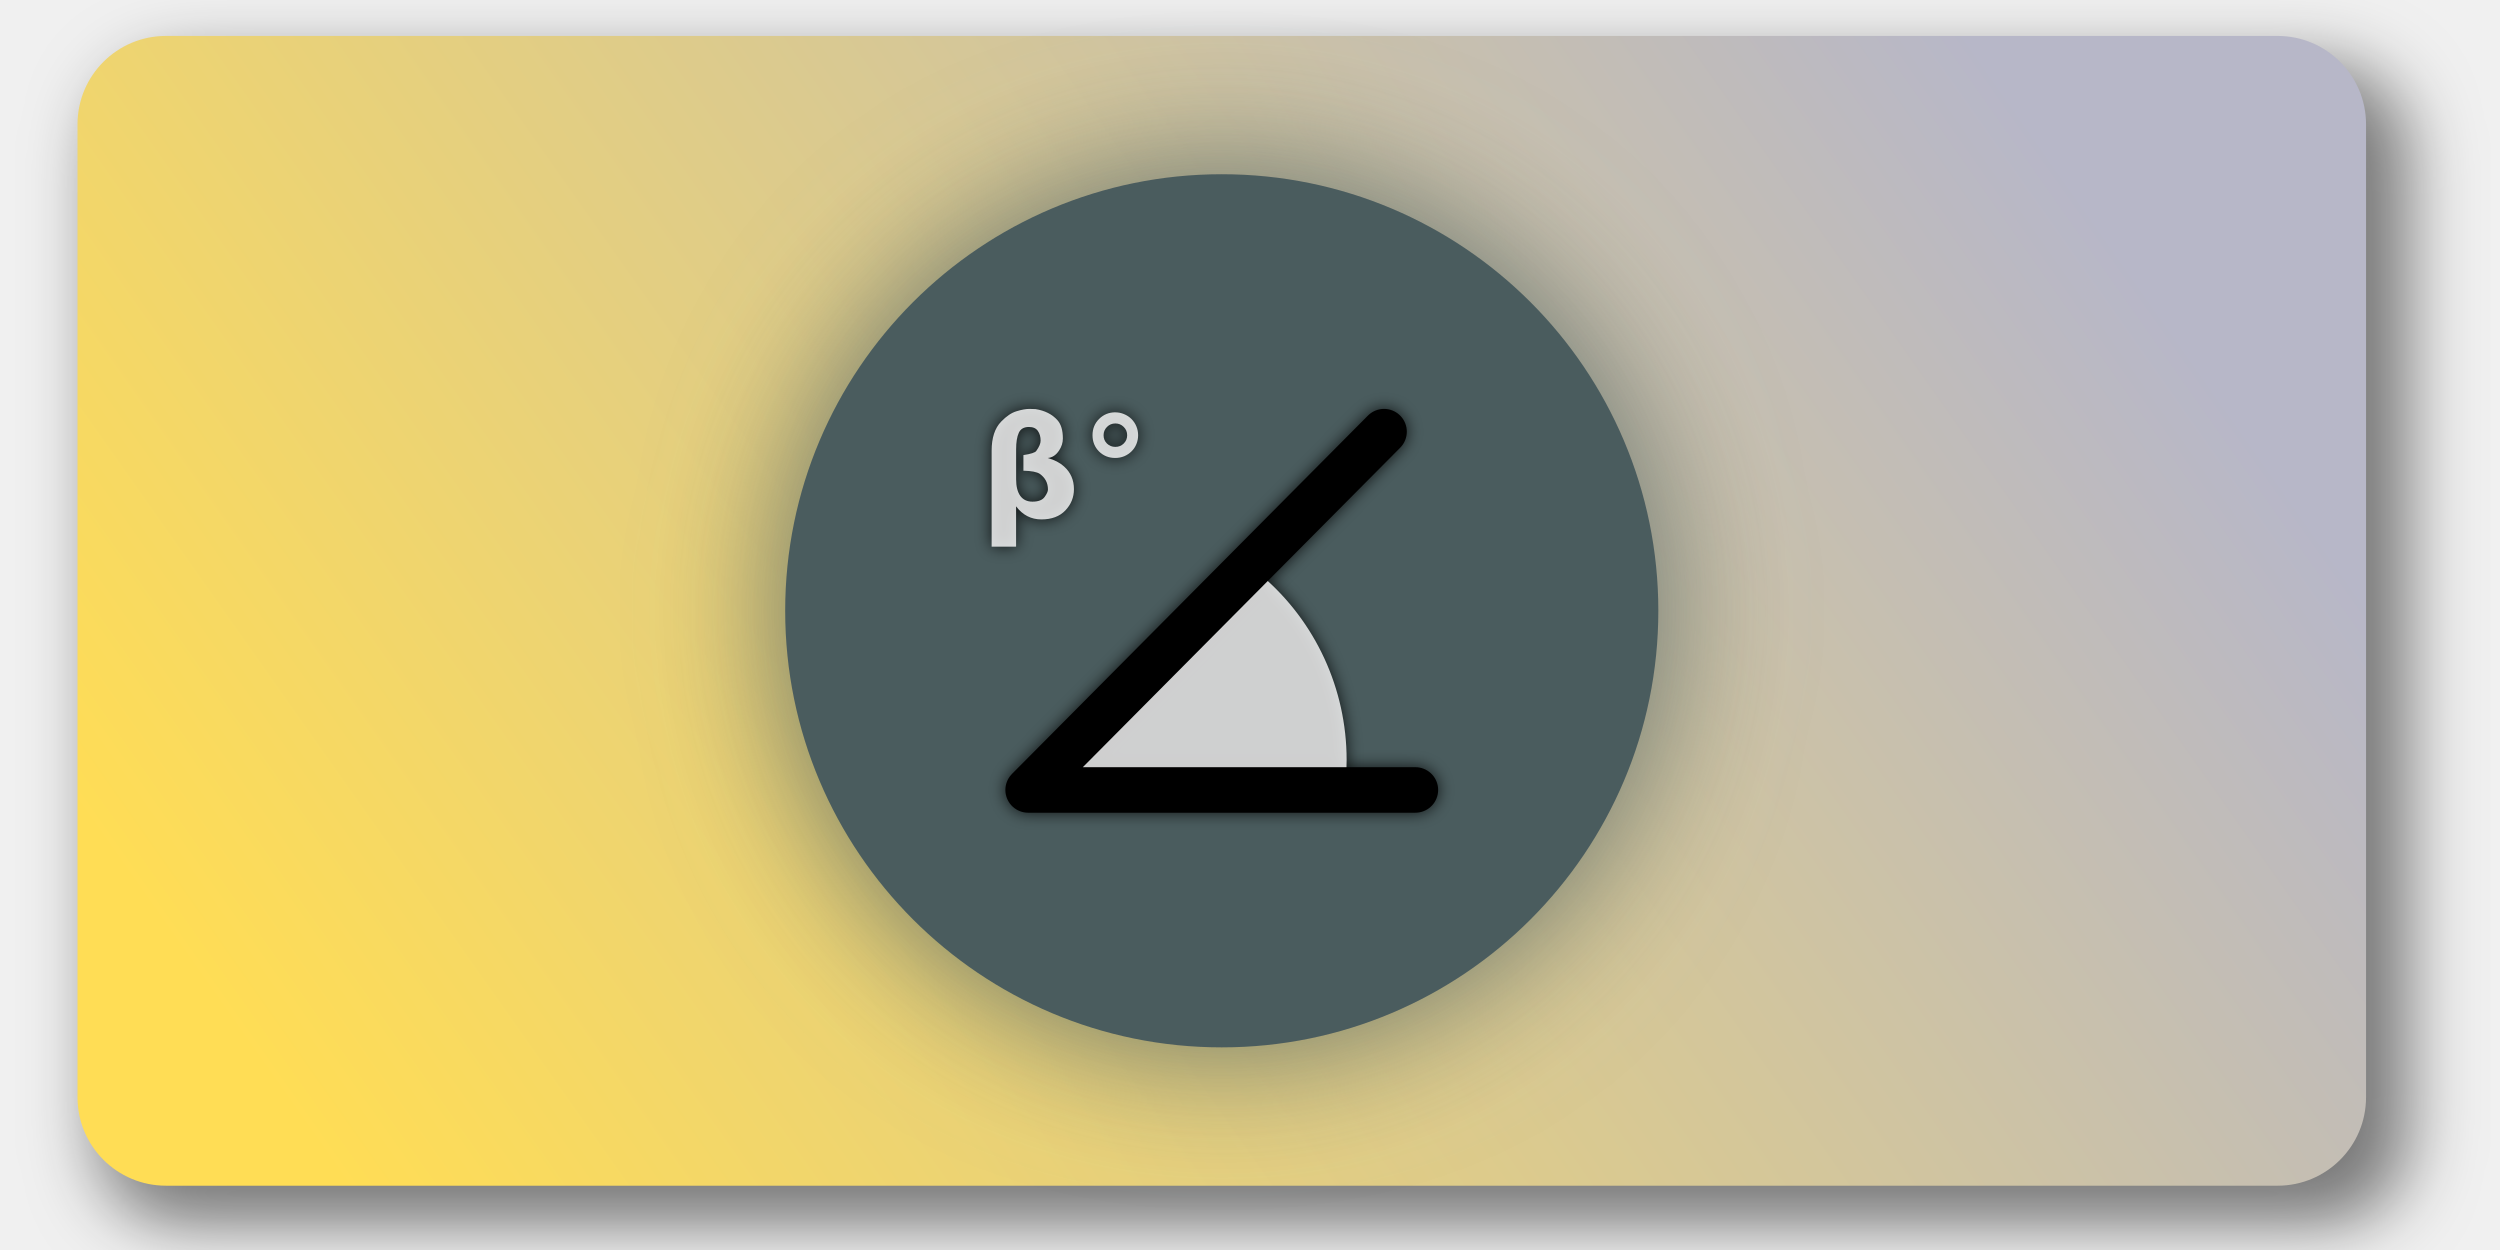
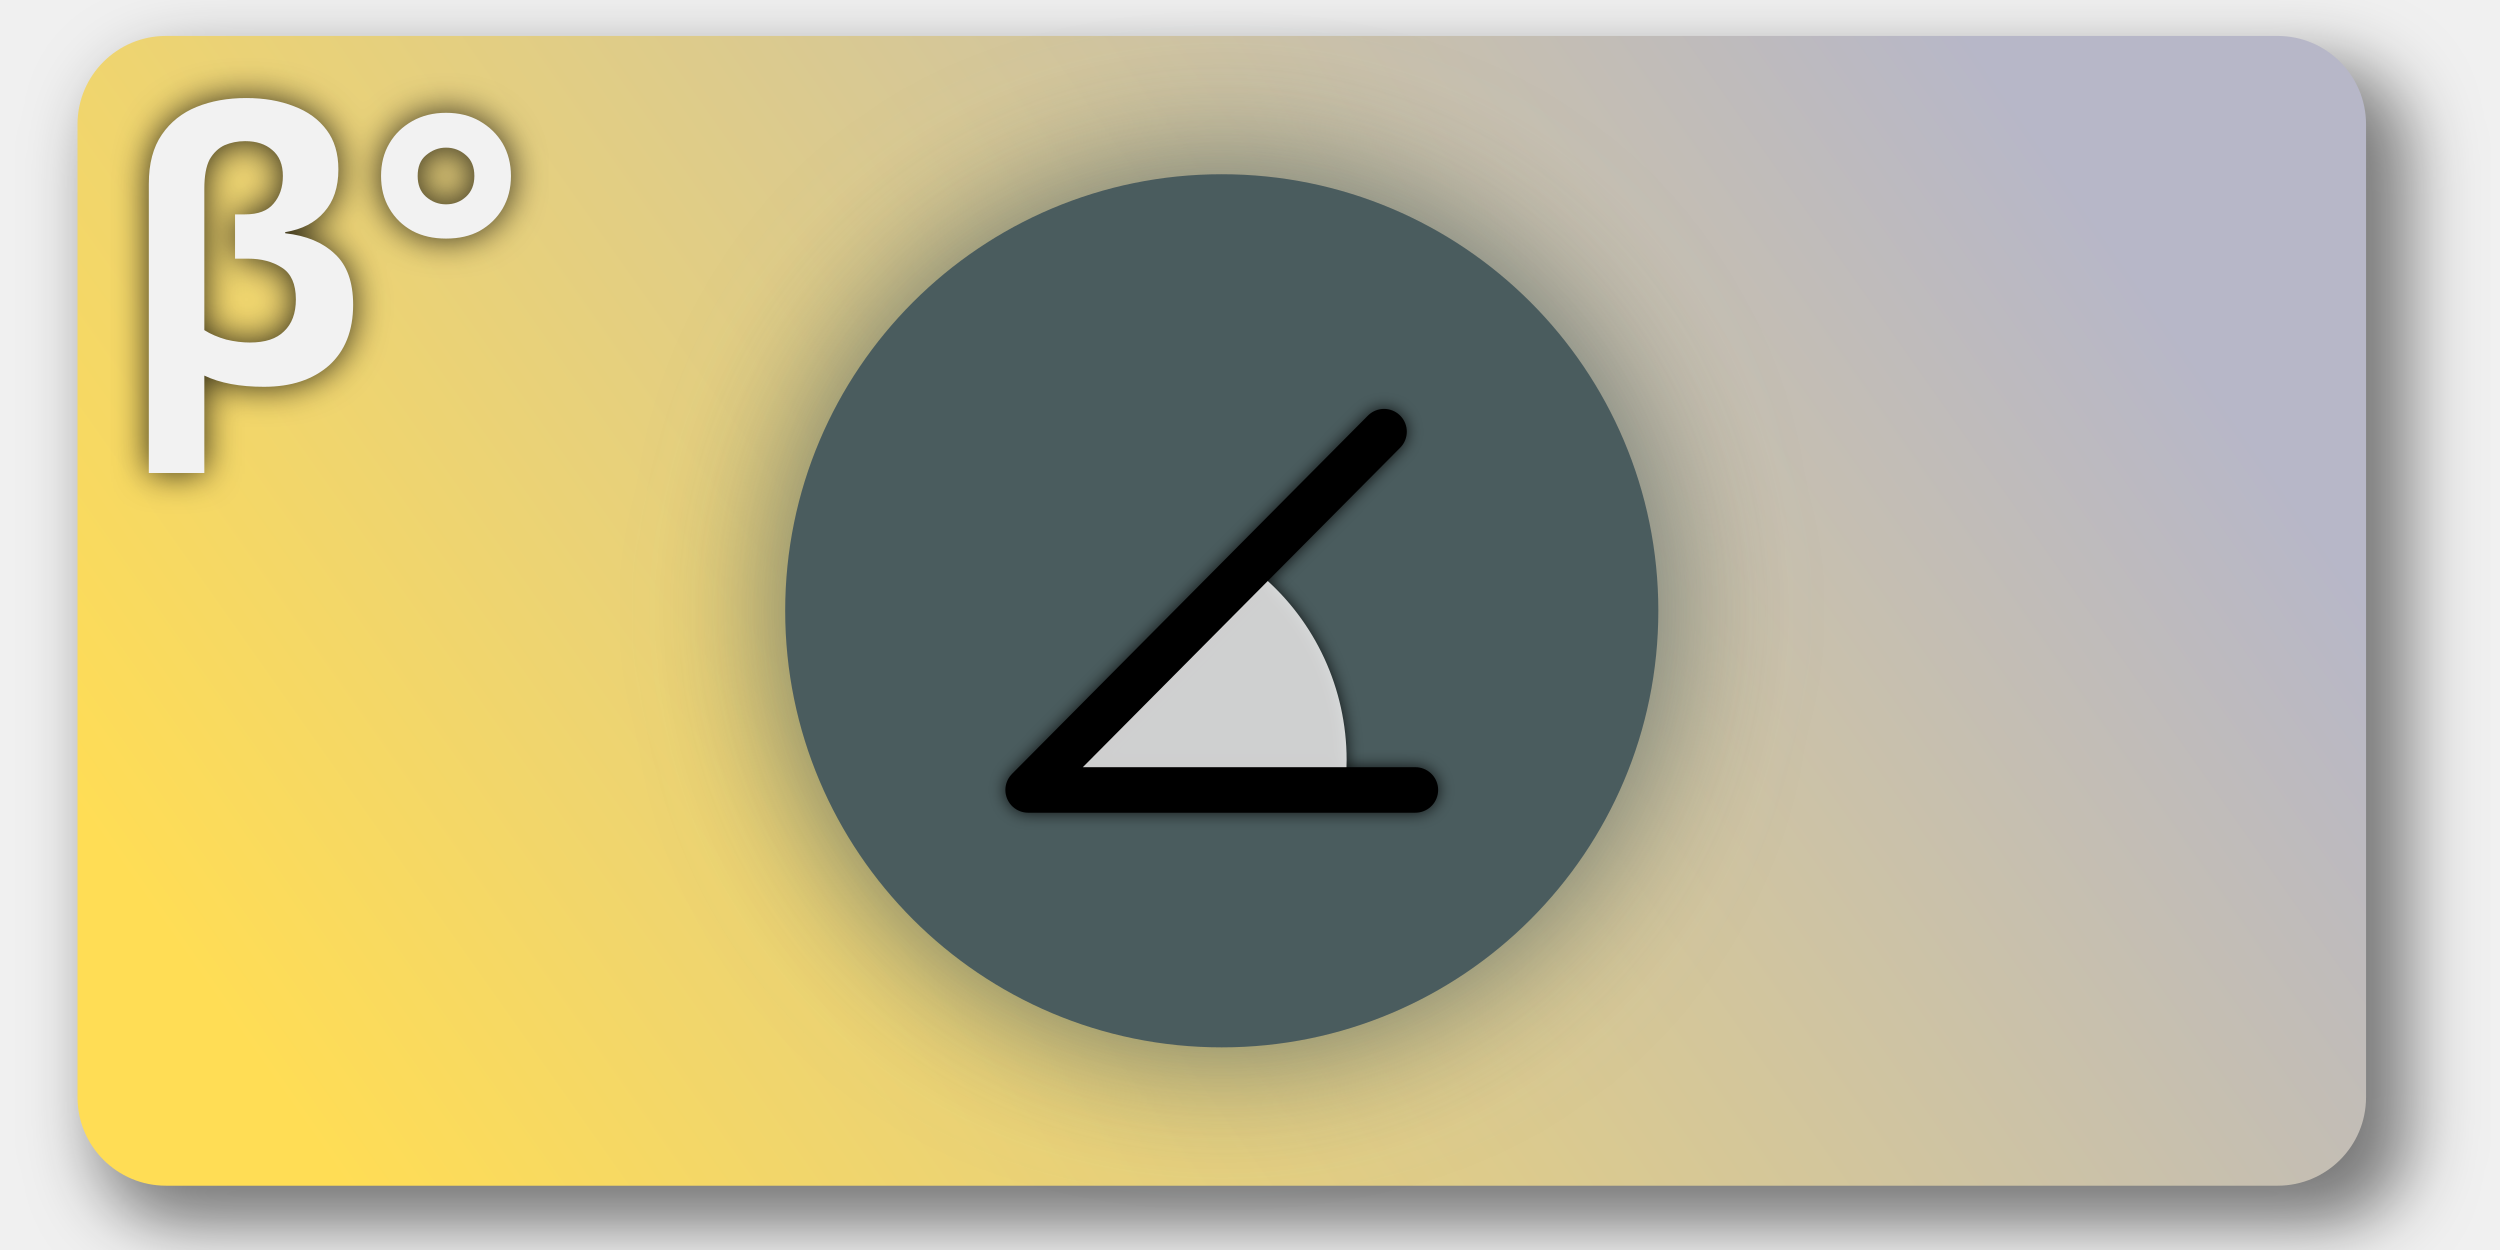
<svg xmlns="http://www.w3.org/2000/svg" xmlns:xlink="http://www.w3.org/1999/xlink" width="250" height="125" viewBox="0 0 66.146 33.073" version="1.1" id="svg5">
  <defs id="defs2">
    <linearGradient id="linearGradient13774">
      <stop style="stop-color:#b7b7c8;stop-opacity:1;" offset="0" id="stop13770" />
      <stop style="stop-color:#ffdd55;stop-opacity:1;" offset="1" id="stop13772" />
    </linearGradient>
    <filter style="color-interpolation-filters:sRGB" id="filter13127" x="-0.036" y="-0.072" width="1.072" height="1.143">
      <feGaussianBlur stdDeviation="0.919" id="feGaussianBlur13129" />
    </filter>
    <linearGradient xlink:href="#linearGradient13774" id="linearGradient13776" x1="52.154" y1="0.951" x2="9.016" y2="31.372" gradientUnits="userSpaceOnUse" gradientTransform="translate(0.5291667,0.5291667)" />
    <filter style="color-interpolation-filters:sRGB" id="filter13799" x="-0.192" y="-0.192" width="1.384" height="1.384">
      <feGaussianBlur stdDeviation="1.848" id="feGaussianBlur13801" />
    </filter>
    <filter style="color-interpolation-filters:sRGB" id="filter8596" x="-0.064" y="-0.089" width="1.128" height="1.179">
      <feGaussianBlur stdDeviation="0.209" id="feGaussianBlur8598" />
    </filter>
    <filter style="color-interpolation-filters:sRGB" id="filter8600" x="-0.108" y="-0.116" width="1.216" height="1.233">
      <feGaussianBlur stdDeviation="0.209" id="feGaussianBlur8602" />
    </filter>
-     <filter style="color-interpolation-filters:sRGB" id="filter8604" x="-0.23" y="-0.138" width="1.461" height="1.276">
-       <feGaussianBlur stdDeviation="0.209" id="feGaussianBlur8606" />
-     </filter>
-     <filter style="color-interpolation-filters:sRGB" id="filter8608" x="-0.416" y="-0.416" width="1.832" height="1.832">
-       <feGaussianBlur stdDeviation="0.209" id="feGaussianBlur8610" />
+     <filter style="color-interpolation-filters:sRGB" id="filter3653" x="-0.105" y="-0.111" width="1.21" height="1.223">
+       <feGaussianBlur stdDeviation="0.45" id="feGaussianBlur3655" />
    </filter>
  </defs>
  <g id="layer1">
    <rect style="display:inline;opacity:0.5;fill:#000000;fill-opacity:1;stroke-width:0.556;stroke-linecap:round;stroke-linejoin:round;filter:url(#filter13127)" id="rect13119" width="61.139" height="30.78" x="2.58" y="1.667" ry="2.367" />
    <rect style="display:inline;fill:url(#linearGradient13776);fill-opacity:1;stroke-width:0.55;stroke-linecap:round;stroke-linejoin:round" id="rect1946" width="60.551" height="30.421" x="2.58" y="1.48" ry="2.34" transform="translate(-0.5291667,-0.5291667)" />
    <g id="g8655" transform="matrix(-1,0,0,1,65.18076,-0.5291667)">
      <circle style="display:inline;opacity:0.8;fill:#4a5c5e;fill-opacity:1;stroke:none;stroke-width:0.499;stroke-linecap:round;stroke-linejoin:round;filter:url(#filter13799)" id="circle13797" cx="32.855" cy="16.69" r="11.551" />
      <circle style="display:inline;fill:#4a5c5e;fill-opacity:1;stroke:none;stroke-width:0.499;stroke-linecap:round;stroke-linejoin:round" id="path1207" cx="32.855" cy="16.69" r="11.551" />
      <path id="path6910" style="display:inline;opacity:0.8;fill:#000000;stroke:none;stroke-width:1.204;stroke-linecap:round;stroke-linejoin:round;stroke-dasharray:none;filter:url(#filter8596)" d="m 31.796,15.762 a 6.367,6.397 0 0 0 -2.245,4.87 6.367,6.397 0 0 0 0.048,0.751 h 7.781 z" />
      <path style="display:inline;opacity:0.8;fill:none;stroke:#000000;stroke-width:1.204;stroke-linecap:round;stroke-linejoin:round;stroke-dasharray:none;filter:url(#filter8600)" d="M 27.732,21.43 H 37.978 L 28.561,11.95" id="path6908" />
      <path id="path8588" style="display:inline;opacity:0.8;fill:#ffffff;stroke:none;stroke-width:1.204;stroke-linecap:round;stroke-linejoin:round;stroke-dasharray:none" d="m 31.796,15.762 a 6.367,6.397 0 0 0 -2.245,4.87 6.367,6.397 0 0 0 0.048,0.751 h 7.781 z" />
      <path style="display:inline;opacity:1;fill:none;stroke:#000000;stroke-width:1.204;stroke-linecap:round;stroke-linejoin:round;stroke-dasharray:none" d="M 27.732,21.43 H 37.978 L 28.561,11.95" id="path8590" />
    </g>
-     <path d="m 27.419,11.929 q 0.114,-0.158 0.114,-0.27 0,-0.154 -0.073,-0.257 -0.071,-0.105 -0.236,-0.105 -0.198,0 -0.268,0.154 -0.071,0.152 -0.071,0.441 v 0.787 q 0,0.288 0.111,0.442 0.112,0.152 0.321,0.152 0.232,0 0.321,-0.123 0.089,-0.123 0.089,-0.198 0,-0.259 -0.214,-0.413 -0.116,-0.078 -0.435,-0.085 v -0.413 q 0.296,-0.045 0.341,-0.111 z m -1.182,2.535 v -2.538 q 0,-0.509 0.25,-0.769 0.207,-0.216 0.408,-0.276 0.201,-0.062 0.341,-0.062 0.14,0.002 0.161,0.005 0.372,0.058 0.58,0.292 0.145,0.16 0.145,0.486 0,0.167 -0.1,0.317 -0.121,0.185 -0.303,0.199 0.268,0.073 0.435,0.225 0.261,0.234 0.261,0.6 0,0.323 -0.227,0.562 -0.227,0.238 -0.635,0.238 -0.408,0 -0.669,-0.346 v 1.066 z" id="path8576" style="font-weight:bold;font-size:3.713px;-inkscape-font-specification:'sans-serif, Bold';display:inline;opacity:0.8;fill:#000000;stroke-width:1.204;stroke-linecap:round;stroke-linejoin:round;stroke-dasharray:none;filter:url(#filter8604)" />
-     <path d="m 29.511,11.204 q -0.131,0 -0.221,0.091 -0.091,0.091 -0.091,0.221 0,0.131 0.089,0.219 0.091,0.089 0.223,0.089 0.131,0 0.221,-0.089 0.091,-0.091 0.091,-0.219 0,-0.131 -0.092,-0.221 -0.091,-0.091 -0.219,-0.091 z m 0,-0.294 q 0.12,0 0.23,0.047 0.111,0.045 0.198,0.131 0.085,0.087 0.129,0.196 0.045,0.109 0.045,0.232 0,0.121 -0.045,0.232 -0.044,0.109 -0.125,0.19 -0.087,0.087 -0.199,0.134 -0.112,0.045 -0.236,0.045 -0.256,0 -0.43,-0.172 -0.172,-0.174 -0.172,-0.43 0,-0.256 0.174,-0.43 0.176,-0.176 0.432,-0.176 z" id="path8578" style="font-weight:bold;font-size:3.713px;-inkscape-font-specification:'sans-serif, Bold';display:inline;opacity:0.8;fill:#000000;stroke-width:1.204;stroke-linecap:round;stroke-linejoin:round;stroke-dasharray:none;filter:url(#filter8608)" />
-     <path d="m 27.419,11.929 q 0.114,-0.158 0.114,-0.27 0,-0.154 -0.073,-0.257 -0.071,-0.105 -0.236,-0.105 -0.198,0 -0.268,0.154 -0.071,0.152 -0.071,0.441 v 0.787 q 0,0.288 0.111,0.442 0.112,0.152 0.321,0.152 0.232,0 0.321,-0.123 0.089,-0.123 0.089,-0.198 0,-0.259 -0.214,-0.413 -0.116,-0.078 -0.435,-0.085 v -0.413 q 0.296,-0.045 0.341,-0.111 z m -1.182,2.535 v -2.538 q 0,-0.509 0.25,-0.769 0.207,-0.216 0.408,-0.276 0.201,-0.062 0.341,-0.062 0.14,0.002 0.161,0.005 0.372,0.058 0.58,0.292 0.145,0.16 0.145,0.486 0,0.167 -0.1,0.317 -0.121,0.185 -0.303,0.199 0.268,0.073 0.435,0.225 0.261,0.234 0.261,0.6 0,0.323 -0.227,0.562 -0.227,0.238 -0.635,0.238 -0.408,0 -0.669,-0.346 v 1.066 z" id="path8582" style="font-weight:bold;font-size:3.713px;-inkscape-font-specification:'sans-serif, Bold';display:inline;opacity:0.8;fill:#ffffff;stroke-width:1.204;stroke-linecap:round;stroke-linejoin:round" />
-     <path d="m 29.511,11.204 q -0.131,0 -0.221,0.091 -0.091,0.091 -0.091,0.221 0,0.131 0.089,0.219 0.091,0.089 0.223,0.089 0.131,0 0.221,-0.089 0.091,-0.091 0.091,-0.219 0,-0.131 -0.092,-0.221 -0.091,-0.091 -0.219,-0.091 z m 0,-0.294 q 0.12,0 0.23,0.047 0.111,0.045 0.198,0.131 0.085,0.087 0.129,0.196 0.045,0.109 0.045,0.232 0,0.121 -0.045,0.232 -0.044,0.109 -0.125,0.19 -0.087,0.087 -0.199,0.134 -0.112,0.045 -0.236,0.045 -0.256,0 -0.43,-0.172 -0.172,-0.174 -0.172,-0.43 0,-0.256 0.174,-0.43 0.176,-0.176 0.432,-0.176 z" id="path8584" style="font-weight:bold;font-size:3.713px;-inkscape-font-specification:'sans-serif, Bold';display:inline;opacity:0.8;fill:#ffffff;stroke-width:1.204;stroke-linecap:round;stroke-linejoin:round" />
+     <text xml:space="preserve" style="font-weight:bold;font-size:9.878px;font-family:sans-serif;-inkscape-font-specification:'sans-serif, Bold';opacity:0.8;fill:#000000;stroke-width:1.204;stroke-linecap:round;stroke-linejoin:round;filter:url(#filter3653)" x="3.17" y="10.14" id="text3649">
+       <tspan id="tspan3647" style="stroke-width:1.204;fill:#000000" x="3.17" y="10.14">β°</tspan>
+     </text>
+     <text xml:space="preserve" style="font-weight:bold;font-size:9.878px;font-family:sans-serif;-inkscape-font-specification:'sans-serif, Bold';opacity:1;fill:#f2f2f2;stroke-width:1.204;stroke-linecap:round;stroke-linejoin:round" x="3.17" y="10.14" id="text3645">
+       <tspan id="tspan3643" style="stroke-width:1.204;fill:#f2f2f2" x="3.17" y="10.14">β°</tspan>
+     </text>
  </g>
</svg>
